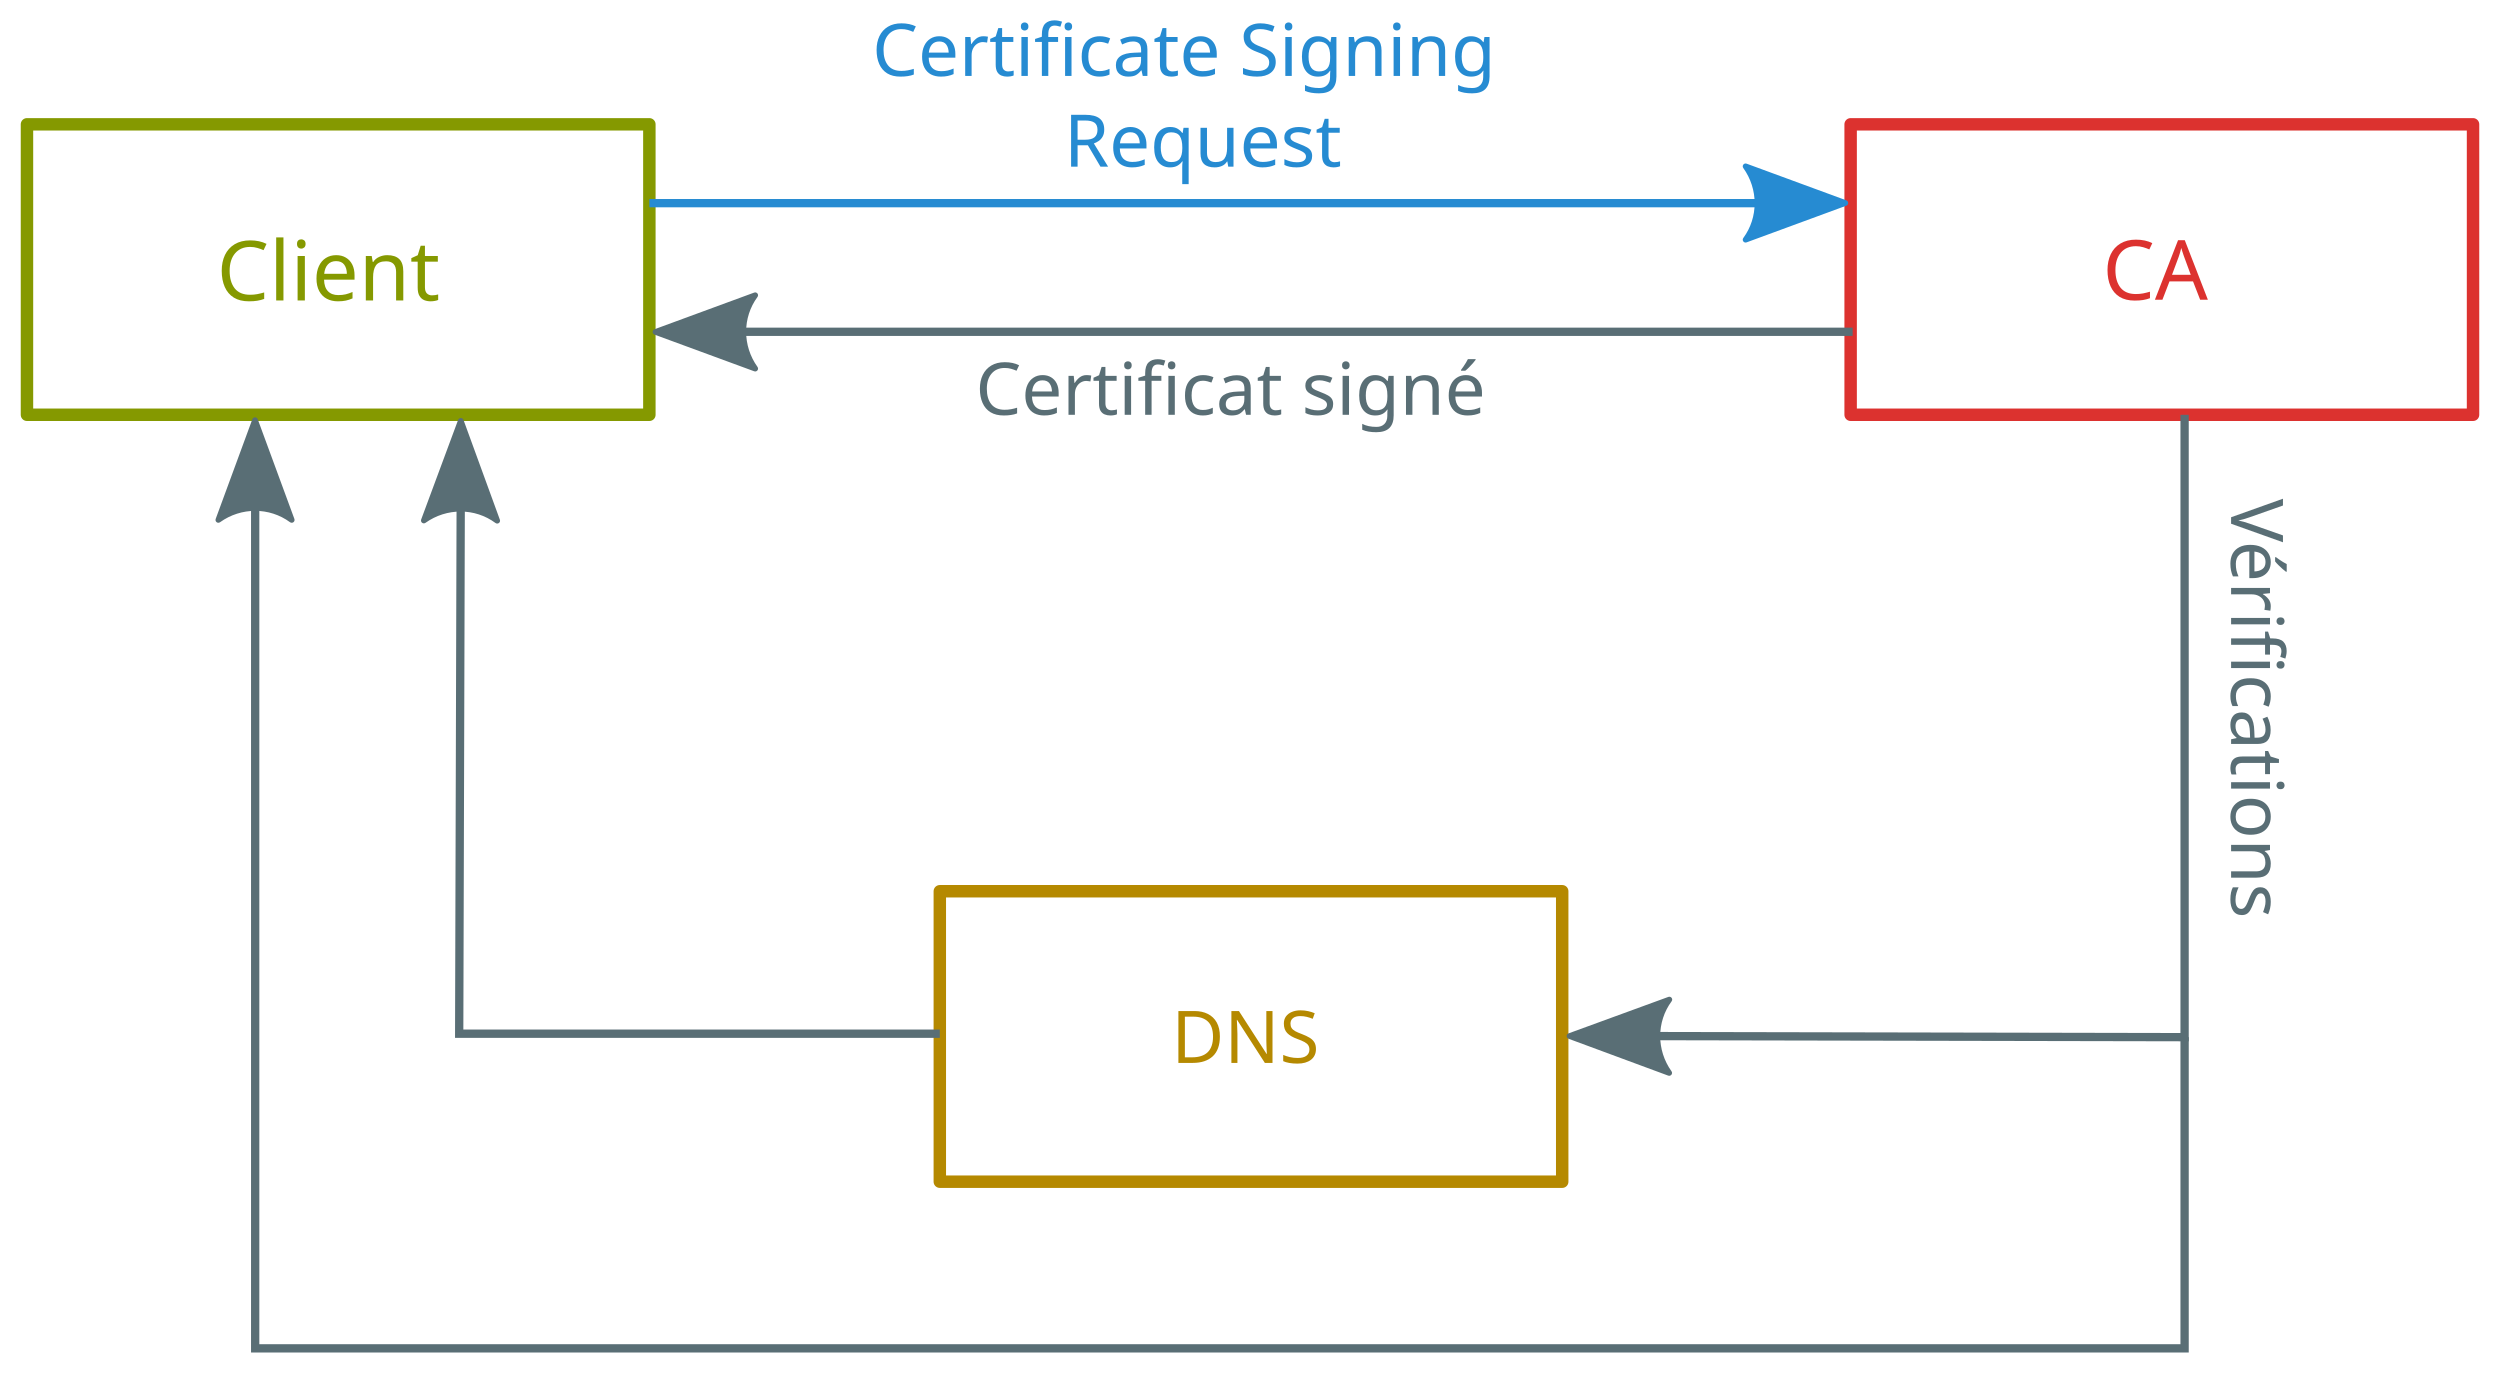
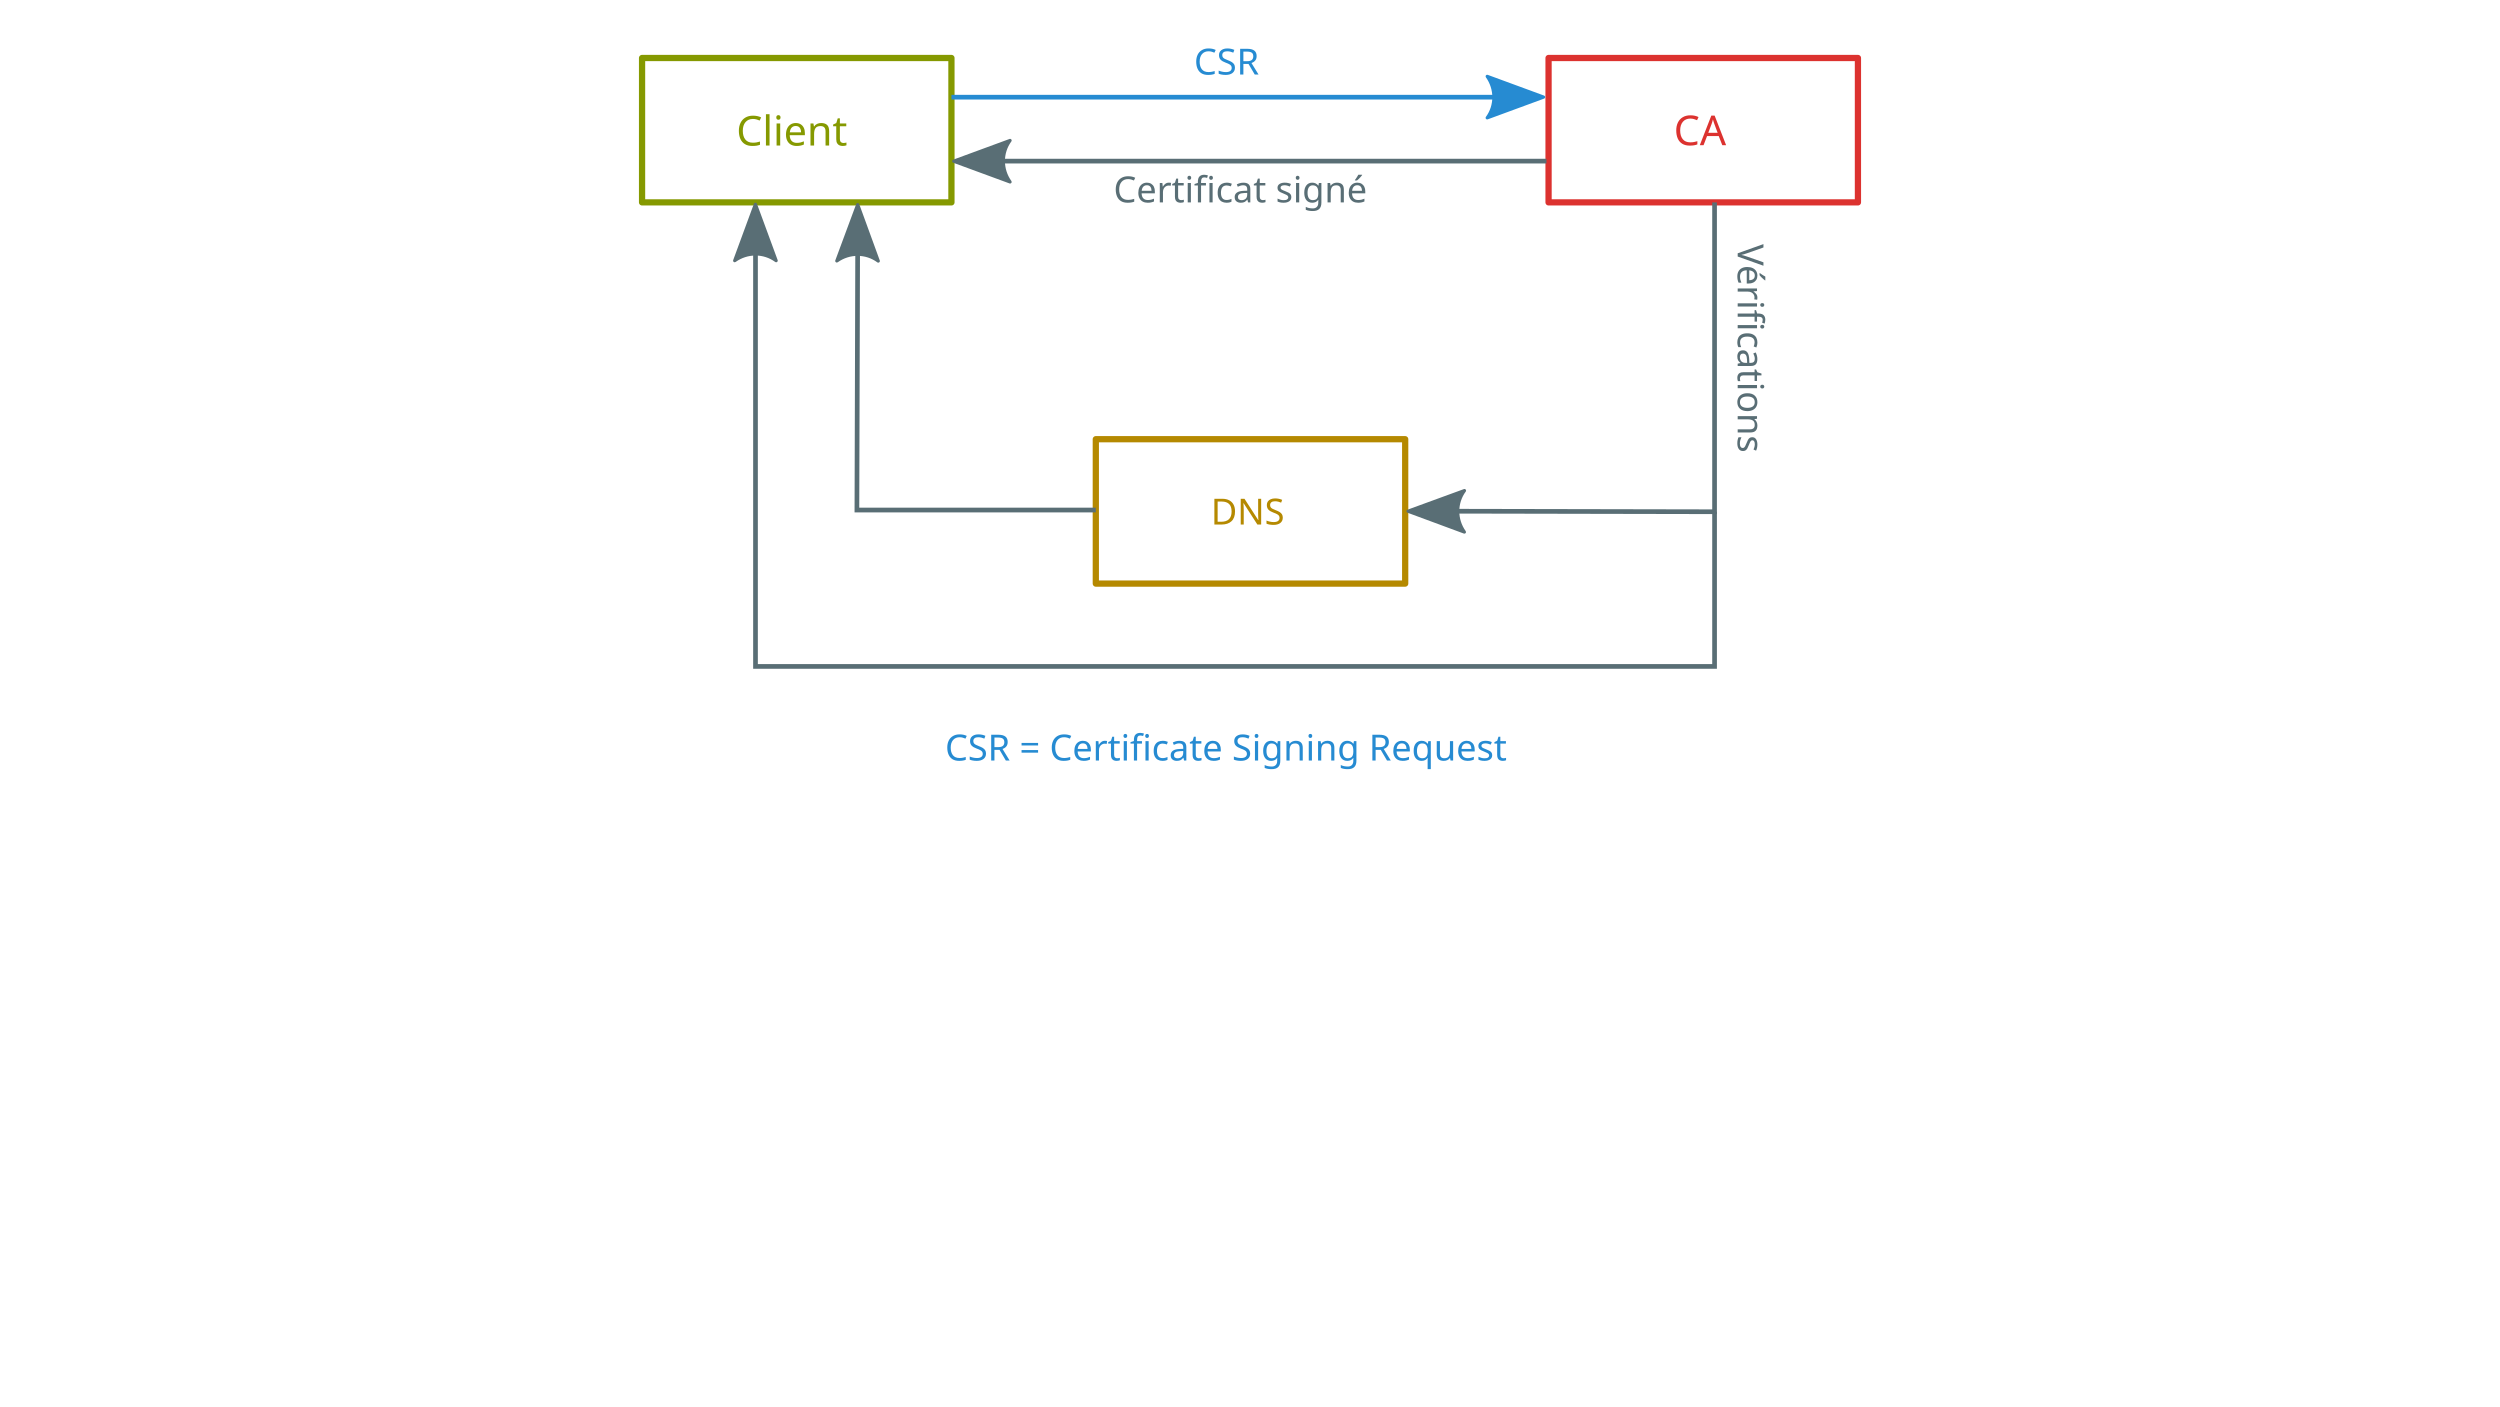
- <svg xmlns="http://www.w3.org/2000/svg" width="602.515" height="330.963" id="svg4305" version="1.1" viewBox="0 0 602.515 330.963">
+ <svg xmlns="http://www.w3.org/2000/svg" width="1600" height="900" id="svg4305" version="1.1" viewBox="0 0 1600 900">
  <defs id="defs4307">
    <marker style="overflow:visible" id="marker6598" refX="0" refY="0" orient="auto">
      <path transform="matrix(-1.1,0,0,-1.1,-1.1,0)" d="M 8.719,4.034 -2.207,0.016 8.719,-4.002 c -1.745,2.372 -1.735,5.617 -6e-7,8.035 z" style="fill:#596e75;fill-opacity:1;fill-rule:evenodd;stroke:#596e75;stroke-width:0.625;stroke-linejoin:round;stroke-opacity:1" id="path6600" />
    </marker>
    <marker orient="auto" refY="0" refX="0" id="marker5626" style="overflow:visible">
      <path id="path5628" style="fill:#596e75;fill-opacity:1;fill-rule:evenodd;stroke:#596e75;stroke-width:0.625;stroke-linejoin:round;stroke-opacity:1" d="M 8.719,4.034 -2.207,0.016 8.719,-4.002 c -1.745,2.372 -1.735,5.617 -6e-7,8.035 z" transform="matrix(-1.1,0,0,-1.1,-1.1,0)" />
    </marker>
    <marker style="overflow:visible" id="marker5532" refX="0" refY="0" orient="auto">
      <path transform="matrix(-1.1,0,0,-1.1,-1.1,0)" d="M 8.719,4.034 -2.207,0.016 8.719,-4.002 c -1.745,2.372 -1.735,5.617 -6e-7,8.035 z" style="fill:#596e75;fill-opacity:1;fill-rule:evenodd;stroke:#596e75;stroke-width:0.625;stroke-linejoin:round;stroke-opacity:1" id="path5534" />
    </marker>
    <marker orient="auto" refY="0" refX="0" id="marker5432" style="overflow:visible">
      <path id="path5434" style="fill:#268bd2;fill-opacity:1;fill-rule:evenodd;stroke:#268bd2;stroke-width:0.625;stroke-linejoin:round;stroke-opacity:1" d="M 8.719,4.034 -2.207,0.016 8.719,-4.002 c -1.745,2.372 -1.735,5.617 -6e-7,8.035 z" transform="matrix(-1.1,0,0,-1.1,-1.1,0)" />
    </marker>
    <marker orient="auto" refY="0" refX="0" id="marker6150" style="overflow:visible">
      <path id="path6152" style="fill:#596e75;fill-opacity:1;fill-rule:evenodd;stroke:#596e75;stroke-width:0.625;stroke-linejoin:round;stroke-opacity:1" d="M 8.719,4.034 -2.207,0.016 8.719,-4.002 c -1.745,2.372 -1.735,5.617 -6e-7,8.035 z" transform="matrix(1.1,0,0,1.1,1.1,0)" />
    </marker>
    <marker orient="auto" refY="0" refX="0" id="marker6250" style="overflow:visible">
      <path id="path6252" style="fill:#596e75;fill-opacity:1;fill-rule:evenodd;stroke:#596e75;stroke-width:0.625;stroke-linejoin:round;stroke-opacity:1" d="M 8.719,4.034 -2.207,0.016 8.719,-4.002 c -1.745,2.372 -1.735,5.617 -6e-7,8.035 z" transform="matrix(-1.1,0,0,-1.1,-1.1,0)" />
    </marker>
  </defs>
-   <g id="layer1" style="display:inline" transform="translate(-73.5,-50.03743)">
-     <rect style="opacity:1;fill:none;fill-opacity:1;fill-rule:evenodd;stroke:#859900;stroke-width:3;stroke-linecap:round;stroke-linejoin:round;stroke-miterlimit:4;stroke-dasharray:none;stroke-dashoffset:0;stroke-opacity:1" id="rect4855" width="150" height="70" x="80" y="80" />
-     <rect style="opacity:1;fill:none;fill-opacity:1;fill-rule:evenodd;stroke:#dc322f;stroke-width:3;stroke-linecap:round;stroke-linejoin:round;stroke-miterlimit:4;stroke-dasharray:none;stroke-dashoffset:0;stroke-opacity:1" id="rect4855-1" width="150" height="70" x="519.515" y="80" />
-     <rect style="opacity:1;fill:none;fill-opacity:1;fill-rule:evenodd;stroke:#b58900;stroke-width:3;stroke-linecap:round;stroke-linejoin:round;stroke-miterlimit:4;stroke-dasharray:none;stroke-dashoffset:0;stroke-opacity:1" id="rect4855-9" width="150" height="70" x="300" y="264.833" />
-     <text xml:space="preserve" style="font-style:normal;font-variant:normal;font-weight:normal;font-stretch:normal;font-size:20px;line-height:125%;font-family:Sans;-inkscape-font-specification:'Sans, Normal';text-align:start;letter-spacing:0px;word-spacing:0px;writing-mode:lr-tb;text-anchor:start;fill:#859900;fill-opacity:1;stroke:none;stroke-width:1px;stroke-linecap:butt;stroke-linejoin:miter;stroke-opacity:1" x="125.718" y="122.456" id="text4642">
-       <tspan id="tspan4644" x="125.718" y="122.456">Client</tspan>
+   <g id="layer1" style="display:inline" transform="translate(-73.5,519)">
+     <rect style="opacity:1;fill:none;fill-opacity:1;fill-rule:evenodd;stroke:#859900;stroke-width:4;stroke-linecap:round;stroke-linejoin:round;stroke-miterlimit:4;stroke-dasharray:none;stroke-dashoffset:0;stroke-opacity:1" id="rect4855" width="198" height="92.4" x="484.42" y="-481.885" />
+     <rect style="opacity:1;fill:none;fill-opacity:1;fill-rule:evenodd;stroke:#dc322f;stroke-width:4;stroke-linecap:round;stroke-linejoin:round;stroke-miterlimit:4;stroke-dasharray:none;stroke-dashoffset:0;stroke-opacity:1" id="rect4855-1" width="198" height="92.4" x="1064.58" y="-481.885" />
+     <rect style="opacity:1;fill:none;fill-opacity:1;fill-rule:evenodd;stroke:#b58900;stroke-width:4;stroke-linecap:round;stroke-linejoin:round;stroke-miterlimit:4;stroke-dasharray:none;stroke-dashoffset:0;stroke-opacity:1" id="rect4855-9" width="198" height="92.4" x="774.82" y="-237.905" />
+     <text xml:space="preserve" style="font-style:normal;font-variant:normal;font-weight:normal;font-stretch:normal;font-size:26.4px;line-height:125%;font-family:Sans;-inkscape-font-specification:'Sans, Normal';text-align:start;letter-spacing:0px;word-spacing:0px;writing-mode:lr-tb;text-anchor:start;fill:#859900;fill-opacity:1;stroke:none;stroke-width:1px;stroke-linecap:butt;stroke-linejoin:miter;stroke-opacity:1" x="544.767" y="-425.843" id="text4642">
+       <tspan id="tspan4644" x="544.767" y="-425.843">Client</tspan>
    </text>
-     <text xml:space="preserve" style="font-style:normal;font-variant:normal;font-weight:normal;font-stretch:normal;font-size:20px;line-height:125%;font-family:Sans;-inkscape-font-specification:'Sans, Normal';text-align:start;letter-spacing:0px;word-spacing:0px;writing-mode:lr-tb;text-anchor:start;display:inline;opacity:1;fill:#dc322f;fill-opacity:1;stroke:none;stroke-width:1px;stroke-linecap:butt;stroke-linejoin:miter;stroke-opacity:1" x="580.204" y="122.28" id="text4571">
-       <tspan id="tspan4573" x="580.204" y="122.28">CA</tspan>
+     <text xml:space="preserve" style="font-style:normal;font-variant:normal;font-weight:normal;font-stretch:normal;font-size:26.4px;line-height:125%;font-family:Sans;-inkscape-font-specification:'Sans, Normal';text-align:start;letter-spacing:0px;word-spacing:0px;writing-mode:lr-tb;text-anchor:start;display:inline;opacity:1;fill:#dc322f;fill-opacity:1;stroke:none;stroke-width:1px;stroke-linecap:butt;stroke-linejoin:miter;stroke-opacity:1" x="1144.689" y="-426.075" id="text4571">
+       <tspan id="tspan4573" x="1144.689" y="-426.075">CA</tspan>
    </text>
-     <text xml:space="preserve" style="font-style:normal;font-variant:normal;font-weight:normal;font-stretch:normal;font-size:17.5px;line-height:125%;font-family:Sans;-inkscape-font-specification:'Sans, Normal';text-align:start;letter-spacing:0px;word-spacing:0px;writing-mode:lr-tb;text-anchor:start;fill:#b58900;fill-opacity:1;stroke:none;stroke-width:1px;stroke-linecap:butt;stroke-linejoin:miter;stroke-opacity:1" x="355.795" y="306.204" id="text5395">
-       <tspan id="tspan5397" x="355.795" y="306.204">DNS</tspan>
+     <text xml:space="preserve" style="font-style:normal;font-variant:normal;font-weight:normal;font-stretch:normal;font-size:23.1px;line-height:125%;font-family:Sans;-inkscape-font-specification:'Sans, Normal';text-align:start;letter-spacing:0px;word-spacing:0px;writing-mode:lr-tb;text-anchor:start;fill:#b58900;fill-opacity:1;stroke:none;stroke-width:1px;stroke-linecap:butt;stroke-linejoin:miter;stroke-opacity:1" x="848.47" y="-183.296" id="text5395">
+       <tspan id="tspan5397" x="848.47" y="-183.296">DNS</tspan>
    </text>
  </g>
-   <g id="layer2" style="display:inline" transform="translate(-73.5,-50.03743)">
-     <path style="fill:none;fill-rule:evenodd;stroke:#268bd2;stroke-width:2;stroke-linecap:butt;stroke-linejoin:miter;stroke-miterlimit:4;stroke-dasharray:none;stroke-opacity:1;marker-end:url(#marker5432)" d="m 230,99 5,0 280.581,0" id="path5399" />
-     <text xml:space="preserve" style="font-style:normal;font-variant:normal;font-weight:normal;font-stretch:normal;font-size:17.5px;line-height:125%;font-family:Sans;-inkscape-font-specification:'Sans, Normal';text-align:center;letter-spacing:0px;word-spacing:0px;writing-mode:lr-tb;text-anchor:middle;display:inline;fill:#268bd2;fill-opacity:1;stroke:none;stroke-width:1px;stroke-linecap:butt;stroke-linejoin:miter;stroke-opacity:1" x="374.765" y="68.333" id="text6909-3">
-       <tspan id="tspan6911-6" x="374.765" y="68.333">Certificate Signing</tspan>
-       <tspan x="374.765" y="90.208" id="tspan4212">Request</tspan>
+   <g id="layer2" style="display:inline" transform="translate(-73.5,519)">
+     <path style="fill:none;fill-rule:evenodd;stroke:#268bd2;stroke-width:3;stroke-linecap:butt;stroke-linejoin:miter;stroke-miterlimit:4;stroke-dasharray:none;stroke-opacity:1;marker-end:url(#marker5432)" d="m 682.42,-456.805 6.6,0 368.366,0" id="path5399" />
+     <text xml:space="preserve" style="font-style:normal;font-variant:normal;font-weight:normal;font-stretch:normal;font-size:23.1px;line-height:125%;font-family:Sans;-inkscape-font-specification:'Sans, Normal';text-align:center;letter-spacing:0px;word-spacing:0px;writing-mode:lr-tb;text-anchor:middle;display:inline;fill:#268bd2;fill-opacity:1;stroke:none;stroke-width:1px;stroke-linecap:butt;stroke-linejoin:miter;stroke-opacity:1" x="873.51" y="-471.285" id="text6909-3">
+       <tspan x="873.51" y="-471.285" id="tspan4212">CSR</tspan>
+     </text>
+     <text xml:space="preserve" style="font-style:normal;font-variant:normal;font-weight:normal;font-stretch:normal;font-size:23.1px;line-height:125%;font-family:Sans;-inkscape-font-specification:'Sans, Normal';text-align:center;letter-spacing:0px;word-spacing:0px;writing-mode:lr-tb;text-anchor:middle;display:inline;fill:#268bd2;fill-opacity:1;stroke:none;stroke-width:1px;stroke-linecap:butt;stroke-linejoin:miter;stroke-opacity:1" x="873.133" y="-32.285" id="text6909-3-6">
+       <tspan x="873.133" y="-32.285" id="tspan4212-3">CSR = Certificate Signing Request</tspan>
    </text>
  </g>
-   <g id="layer3" style="display:inline" transform="translate(-73.5,-50.03743)">
-     <path style="fill:none;fill-rule:evenodd;stroke:#596e75;stroke-width:2;stroke-linecap:butt;stroke-linejoin:miter;stroke-miterlimit:4;stroke-dasharray:none;stroke-opacity:1;marker-end:url(#marker5532)" d="m 600,150 0,150 -145.581,-0.295" id="path5401" />
-     <path style="fill:none;fill-rule:evenodd;stroke:#596e75;stroke-width:2;stroke-linecap:butt;stroke-linejoin:miter;stroke-miterlimit:4;stroke-dasharray:none;stroke-opacity:1;marker-end:url(#marker5626)" d="m 300,299.167 -115.833,0 0.417,-145.042" id="path5403" />
-     <text xml:space="preserve" style="font-style:normal;font-variant:normal;font-weight:normal;font-stretch:normal;font-size:17.5px;line-height:125%;font-family:Sans;-inkscape-font-specification:'Sans, Normal';text-align:start;letter-spacing:0px;word-spacing:0px;writing-mode:lr-tb;text-anchor:start;display:inline;fill:#596e75;fill-opacity:1;stroke:none;stroke-width:1px;stroke-linecap:butt;stroke-linejoin:miter;stroke-opacity:1" x="170.229" y="-611.208" id="text6913-9" transform="matrix(0,1,-1,0,0,0)">
-       <tspan x="170.229" y="-611.208" id="tspan10018">Vérifications</tspan>
+   <g id="layer3" style="display:inline" transform="translate(-73.5,519)">
+     <path style="fill:none;fill-rule:evenodd;stroke:#596e75;stroke-width:3;stroke-linecap:butt;stroke-linejoin:miter;stroke-miterlimit:4;stroke-dasharray:none;stroke-opacity:1;marker-end:url(#marker5532)" d="m 1170.82,-389.485 0,198 -192.166,-0.389" id="path5401" />
+     <path style="fill:none;fill-rule:evenodd;stroke:#596e75;stroke-width:3;stroke-linecap:butt;stroke-linejoin:miter;stroke-miterlimit:4;stroke-dasharray:none;stroke-opacity:1;marker-end:url(#marker5626)" d="m 774.82,-192.585 -152.9,0 0.55,-191.455" id="path5403" />
+     <text xml:space="preserve" style="font-style:normal;font-variant:normal;font-weight:normal;font-stretch:normal;font-size:23.1px;line-height:125%;font-family:Sans;-inkscape-font-specification:'Sans, Normal';text-align:start;letter-spacing:0px;word-spacing:0px;writing-mode:lr-tb;text-anchor:start;display:inline;fill:#596e75;fill-opacity:1;stroke:none;stroke-width:1px;stroke-linecap:butt;stroke-linejoin:miter;stroke-opacity:1" x="-362.782" y="-1185.614" id="text6913-9" transform="matrix(0,1,-1,0,0,0)">
+       <tspan x="-362.782" y="-1185.614" id="tspan10018">Vérifications</tspan>
    </text>
  </g>
-   <g id="layer5" style="display:inline" transform="translate(0,18.64095)">
-     <path transform="translate(-73.5,-68.67838)" style="display:inline;fill:none;fill-rule:evenodd;stroke:#596e75;stroke-width:2;stroke-linecap:butt;stroke-linejoin:miter;stroke-miterlimit:4;stroke-dasharray:none;stroke-opacity:1;marker-end:url(#marker6598)" d="m 600,300 0,75 -465,0 0,-221.042" id="path6590" />
+   <g id="layer5" style="display:inline" transform="translate(0,587.6784)">
+     <path style="display:inline;fill:none;fill-rule:evenodd;stroke:#596e75;stroke-width:3;stroke-linecap:butt;stroke-linejoin:miter;stroke-miterlimit:4;stroke-dasharray:none;stroke-opacity:1;marker-end:url(#marker6598)" d="m 1097.32,-260.163 0,99 -613.8,0 0,-291.775" id="path6590" />
  </g>
-   <g id="layer4" style="display:inline" transform="translate(-73.5,-50.03743)">
-     <path style="fill:none;fill-rule:evenodd;stroke:#596e75;stroke-width:2;stroke-linecap:butt;stroke-linejoin:miter;stroke-miterlimit:4;stroke-dasharray:none;stroke-opacity:1;marker-start:url(#marker6150)" d="M 234.125,130 235,130 520,130" id="path5399-5" />
-     <text xml:space="preserve" style="font-style:normal;font-variant:normal;font-weight:normal;font-stretch:normal;font-size:17.5px;line-height:125%;font-family:Sans;-inkscape-font-specification:'Sans, Normal';text-align:start;letter-spacing:0px;word-spacing:0px;writing-mode:lr-tb;text-anchor:start;fill:#596e75;fill-opacity:1;stroke:none;stroke-width:1px;stroke-linecap:butt;stroke-linejoin:miter;stroke-opacity:1" x="308.597" y="150" id="text6913">
-       <tspan id="tspan6915" x="308.597" y="150">Certificat signé</tspan>
+   <g id="layer4" style="display:inline" transform="translate(-73.5,519)">
+     <path style="fill:none;fill-rule:evenodd;stroke:#596e75;stroke-width:3;stroke-linecap:butt;stroke-linejoin:miter;stroke-miterlimit:4;stroke-dasharray:none;stroke-opacity:1;marker-start:url(#marker6150)" d="m 687.865,-415.885 1.155,0 374.2,0" id="path5399-5" />
+     <text xml:space="preserve" style="font-style:normal;font-variant:normal;font-weight:normal;font-stretch:normal;font-size:23.1px;line-height:125%;font-family:Sans;-inkscape-font-specification:'Sans, Normal';text-align:start;letter-spacing:0px;word-spacing:0px;writing-mode:lr-tb;text-anchor:start;fill:#596e75;fill-opacity:1;stroke:none;stroke-width:1px;stroke-linecap:butt;stroke-linejoin:miter;stroke-opacity:1" x="786.168" y="-389.485" id="text6913">
+       <tspan id="tspan6915" x="786.168" y="-389.485">Certificat signé</tspan>
    </text>
  </g>
</svg>
